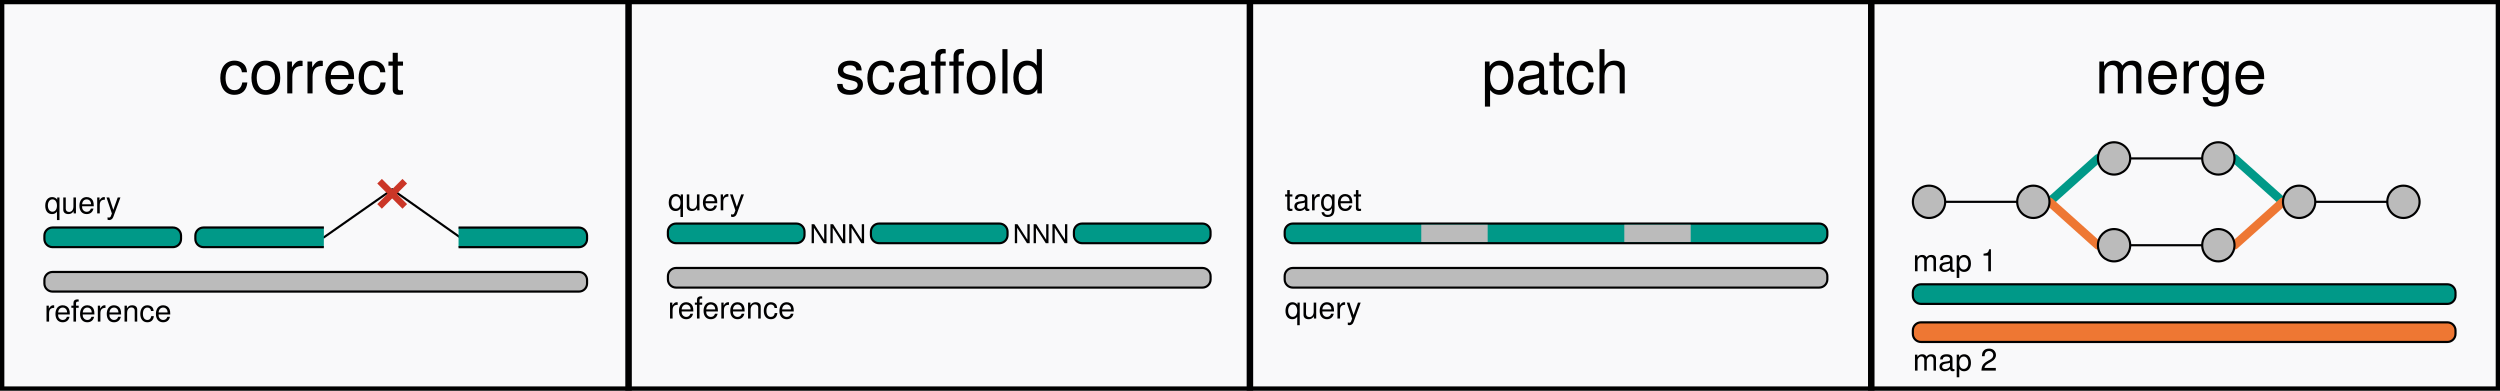
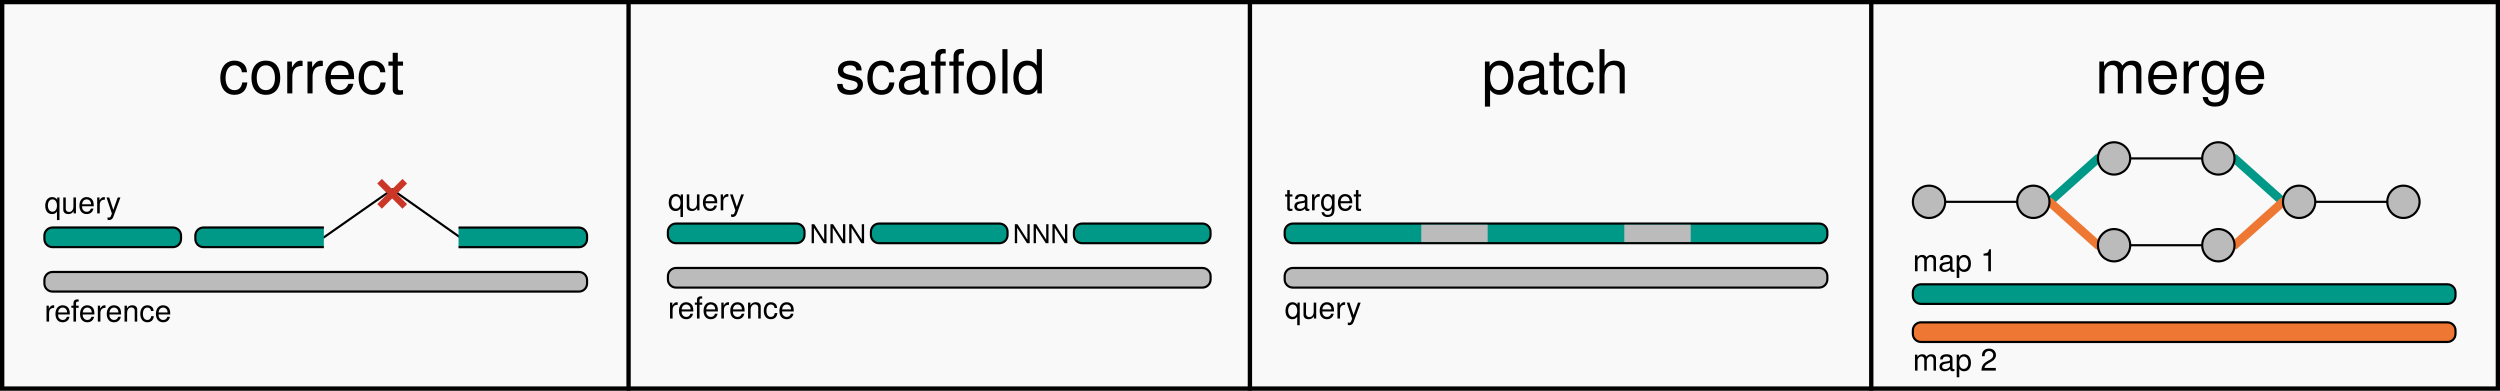
<svg xmlns="http://www.w3.org/2000/svg" version="1.1" id="Layer_1" x="0px" y="0px" viewBox="0 0 576 90" style="enable-background:new 0 0 576 90;" xml:space="preserve">
  <style type="text/css">
	.st0{fill:#F9F9FA;stroke:#000000;stroke-miterlimit:10;}
- 	.st1{fill:none;stroke:#000000;stroke-width:1.5;stroke-miterlimit:10;}
+ 	.st1{fill:none;stroke:#000000;stroke-miterlimit:10;}
	.st2{font-family:'Helvetica';}
	.st3{font-size:14px;}
	.st4{fill:#BBBBBB;}
	.st5{fill:none;stroke:#000000;stroke-width:0.5;stroke-miterlimit:10;}
	.st6{fill:#009988;}
	.st7{font-size:6px;}
	.st8{font-size:7px;}
	.st9{fill:none;stroke:#000000;stroke-width:0.5;stroke-linecap:round;stroke-miterlimit:10;}
	.st10{fill:none;stroke:#CB3627;stroke-width:1.5;stroke-miterlimit:10;}
	.st11{fill:#EE7733;}
	.st12{stroke:#009988;stroke-width:2;stroke-linecap:round;stroke-miterlimit:10;}
	.st13{stroke:#EE7733;stroke-width:2;stroke-linecap:round;stroke-miterlimit:10;}
	.st14{fill:#BBBBBB;stroke:#000000;stroke-width:0.5;stroke-miterlimit:10;}
</style>
  <rect x="0.5" y="0.48" class="st0" width="575.01" height="89.05" />
  <line class="st1" x1="287.98" y1="90" x2="287.98" y2="0" />
  <line class="st1" x1="144.82" y1="90" x2="144.82" y2="0" />
  <line class="st1" x1="431.14" y1="90" x2="431.14" y2="0" />
  <text transform="matrix(1 0 0 1 192.3995 21.5202)" class="st2 st3">scaffold</text>
  <text transform="matrix(1 0 0 1 341.376 21.5199)" class="st2 st3">patch</text>
  <g>
    <g>
      <path class="st4" d="M277.04,66.26H155.76c-1.03,0-1.87-0.84-1.87-1.87v-0.78c0-1.03,0.84-1.87,1.87-1.87h121.29    c1.03,0,1.87,0.84,1.87,1.87v0.78C278.91,65.43,278.08,66.26,277.04,66.26z" />
      <path class="st5" d="M277.04,66.26H155.76c-1.03,0-1.87-0.84-1.87-1.87v-0.78c0-1.03,0.84-1.87,1.87-1.87h121.29    c1.03,0,1.87,0.84,1.87,1.87v0.78C278.91,65.43,278.08,66.26,277.04,66.26z" />
    </g>
    <g>
      <path class="st6" d="M183.49,56.03h-27.74c-1.03,0-1.87-0.84-1.87-1.87v-0.78c0-1.03,0.84-1.87,1.87-1.87h27.74    c1.03,0,1.87,0.84,1.87,1.87v0.78C185.36,55.19,184.53,56.03,183.49,56.03z" />
      <path class="st5" d="M183.49,56.03h-27.74c-1.03,0-1.87-0.84-1.87-1.87v-0.78c0-1.03,0.84-1.87,1.87-1.87h27.74    c1.03,0,1.87,0.84,1.87,1.87v0.78C185.36,55.19,184.53,56.03,183.49,56.03z" />
    </g>
    <g>
      <path class="st6" d="M230.27,56.03h-27.74c-1.03,0-1.87-0.84-1.87-1.87v-0.78c0-1.03,0.84-1.87,1.87-1.87h27.74    c1.03,0,1.87,0.84,1.87,1.87v0.78C232.14,55.19,231.3,56.03,230.27,56.03z" />
      <path class="st5" d="M230.27,56.03h-27.74c-1.03,0-1.87-0.84-1.87-1.87v-0.78c0-1.03,0.84-1.87,1.87-1.87h27.74    c1.03,0,1.87,0.84,1.87,1.87v0.78C232.14,55.19,231.3,56.03,230.27,56.03z" />
    </g>
    <g>
      <path class="st6" d="M277.04,56.03h-27.74c-1.03,0-1.87-0.84-1.87-1.87v-0.78c0-1.03,0.84-1.87,1.87-1.87h27.74    c1.03,0,1.87,0.84,1.87,1.87v0.78C278.91,55.19,278.08,56.03,277.04,56.03z" />
      <path class="st5" d="M277.04,56.03h-27.74c-1.03,0-1.87-0.84-1.87-1.87v-0.78c0-1.03,0.84-1.87,1.87-1.87h27.74    c1.03,0,1.87,0.84,1.87,1.87v0.78C278.91,55.19,278.08,56.03,277.04,56.03z" />
    </g>
    <text transform="matrix(1 0 0 1 186.5475 56.0292)" class="st2 st7">NNN</text>
    <text transform="matrix(1 0 0 1 233.3657 56.029)" class="st2 st7">NNN</text>
    <text transform="matrix(1 0 0 1 153.8891 48.4657)" class="st2 st8">query</text>
    <text transform="matrix(1 0 0 1 153.8892 73.3946)" class="st2 st8">reference</text>
  </g>
  <g>
    <g>
      <path class="st4" d="M133.39,67.18H12.1c-1.03,0-1.87-0.84-1.87-1.87v-0.78c0-1.03,0.84-1.87,1.87-1.87h121.29    c1.03,0,1.87,0.84,1.87,1.87v0.78C135.26,66.34,134.42,67.18,133.39,67.18z" />
      <path class="st5" d="M133.39,67.18H12.1c-1.03,0-1.87-0.84-1.87-1.87v-0.78c0-1.03,0.84-1.87,1.87-1.87h121.29    c1.03,0,1.87,0.84,1.87,1.87v0.78C135.26,66.34,134.42,67.18,133.39,67.18z" />
    </g>
    <g>
      <path class="st6" d="M39.84,56.94H12.1c-1.03,0-1.87-0.84-1.87-1.87v-0.78c0-1.03,0.84-1.87,1.87-1.87h27.74    c1.03,0,1.87,0.84,1.87,1.87v0.78C41.71,56.11,40.87,56.94,39.84,56.94z" />
      <path class="st5" d="M39.84,56.94H12.1c-1.03,0-1.87-0.84-1.87-1.87v-0.78c0-1.03,0.84-1.87,1.87-1.87h27.74    c1.03,0,1.87,0.84,1.87,1.87v0.78C41.71,56.11,40.87,56.94,39.84,56.94z" />
    </g>
    <line class="st9" x1="74.61" y1="54.69" x2="90.36" y2="43.66" />
    <line class="st9" x1="106.01" y1="54.69" x2="90.36" y2="43.66" />
    <g>
      <path class="st6" d="M74.61,56.94H46.88c-1.03,0-1.87-0.84-1.87-1.87v-0.78c0-1.03,0.84-1.87,1.87-1.87h27.74" />
      <path class="st5" d="M74.61,56.94H46.88c-1.03,0-1.87-0.84-1.87-1.87v-0.78c0-1.03,0.84-1.87,1.87-1.87h27.74" />
    </g>
    <g>
      <path class="st6" d="M105.65,52.43h27.74c1.03,0,1.87,0.84,1.87,1.87v0.78c0,1.03-0.84,1.87-1.87,1.87h-27.74" />
      <path class="st5" d="M105.65,52.43h27.74c1.03,0,1.87,0.84,1.87,1.87v0.78c0,1.03-0.84,1.87-1.87,1.87h-27.74" />
    </g>
    <g>
      <line class="st10" x1="87.45" y1="47.56" x2="93.26" y2="41.75" />
      <line class="st10" x1="93.26" y1="47.56" x2="87.45" y2="41.75" />
    </g>
    <text transform="matrix(1 0 0 1 10.2329 49.171)" class="st2 st8">query</text>
    <text transform="matrix(1 0 0 1 10.233 74.0988)" class="st2 st8">reference</text>
  </g>
  <g>
    <g>
      <path class="st4" d="M419.14,66.26H297.86c-1.03,0-1.87-0.84-1.87-1.87v-0.78c0-1.03,0.84-1.87,1.87-1.87h121.29    c1.03,0,1.87,0.84,1.87,1.87v0.78C421.01,65.42,420.18,66.26,419.14,66.26z" />
      <path class="st5" d="M419.14,66.26H297.86c-1.03,0-1.87-0.84-1.87-1.87v-0.78c0-1.03,0.84-1.87,1.87-1.87h121.29    c1.03,0,1.87,0.84,1.87,1.87v0.78C421.01,65.42,420.18,66.26,419.14,66.26z" />
    </g>
    <g>
      <path class="st6" d="M419.14,56.03H297.86c-1.03,0-1.87-0.84-1.87-1.87v-0.78c0-1.03,0.84-1.87,1.87-1.87h121.29    c1.03,0,1.87,0.84,1.87,1.87v0.78C421.01,55.19,420.18,56.03,419.14,56.03z" />
      <path class="st5" d="M419.14,56.03H297.86c-1.03,0-1.87-0.84-1.87-1.87v-0.78c0-1.03,0.84-1.87,1.87-1.87h121.29    c1.03,0,1.87,0.84,1.87,1.87v0.78C421.01,55.19,420.18,56.03,419.14,56.03z" />
    </g>
    <rect x="327.46" y="51.78" class="st4" width="15.3" height="3.98" />
    <rect x="374.24" y="51.78" class="st4" width="15.3" height="3.98" />
    <text transform="matrix(1 0 0 1 295.9881 48.4658)" class="st2 st8">target</text>
    <text transform="matrix(1 0 0 1 295.9882 73.3946)" class="st2 st8">query</text>
  </g>
  <text transform="matrix(1 0 0 1 50.3163 21.5199)" class="st2 st3">correct</text>
  <text transform="matrix(1 0 0 1 482.7045 21.5199)" class="st2 st3">merge</text>
  <g>
    <g>
      <path class="st6" d="M563.88,70.02H442.59c-1.03,0-1.87-0.84-1.87-1.87v-0.78c0-1.03,0.84-1.87,1.87-1.87h121.29    c1.03,0,1.87,0.84,1.87,1.87v0.78C565.75,69.18,564.91,70.02,563.88,70.02z" />
      <path class="st5" d="M563.88,70.02H442.59c-1.03,0-1.87-0.84-1.87-1.87v-0.78c0-1.03,0.84-1.87,1.87-1.87h121.29    c1.03,0,1.87,0.84,1.87,1.87v0.78C565.75,69.18,564.91,70.02,563.88,70.02z" />
    </g>
    <g>
      <path class="st11" d="M563.88,78.79H442.59c-1.03,0-1.87-0.84-1.87-1.87v-0.78c0-1.03,0.84-1.87,1.87-1.87h121.29    c1.03,0,1.87,0.84,1.87,1.87v0.78C565.75,77.95,564.91,78.79,563.88,78.79z" />
      <path class="st5" d="M563.88,78.79H442.59c-1.03,0-1.87-0.84-1.87-1.87v-0.78c0-1.03,0.84-1.87,1.87-1.87h121.29    c1.03,0,1.87,0.84,1.87,1.87v0.78C565.75,77.95,564.91,78.79,563.88,78.79z" />
    </g>
    <line class="st12" x1="472.2" y1="46.5" x2="483.36" y2="36.5" />
    <line class="st13" x1="483.36" y1="56.5" x2="472.2" y2="46.5" />
    <line class="st12" x1="514.83" y1="36.5" x2="526" y2="46.5" />
    <line class="st13" x1="514.83" y1="56.5" x2="526" y2="46.5" />
    <g>
      <circle class="st14" cx="529.72" cy="46.5" r="3.72" />
      <circle class="st14" cx="553.75" cy="46.5" r="3.72" />
      <line class="st14" x1="533.44" y1="46.5" x2="550.03" y2="46.5" />
    </g>
    <g>
      <circle class="st14" cx="487.08" cy="56.5" r="3.72" />
      <circle class="st14" cx="511.11" cy="56.5" r="3.72" />
      <line class="st14" x1="490.8" y1="56.5" x2="507.39" y2="56.5" />
    </g>
    <g>
      <circle class="st14" cx="487.08" cy="36.5" r="3.72" />
      <circle class="st14" cx="511.11" cy="36.5" r="3.72" />
      <line class="st14" x1="490.8" y1="36.5" x2="507.39" y2="36.5" />
    </g>
    <g>
      <circle class="st14" cx="444.45" cy="46.5" r="3.72" />
      <circle class="st14" cx="468.48" cy="46.5" r="3.72" />
      <line class="st14" x1="448.17" y1="46.5" x2="464.76" y2="46.5" />
    </g>
    <text transform="matrix(1 0 0 1 440.726 62.499)" class="st2 st8">map 1</text>
    <text transform="matrix(1 0 0 1 440.7261 85.3839)" class="st2 st8">map 2</text>
  </g>
</svg>
